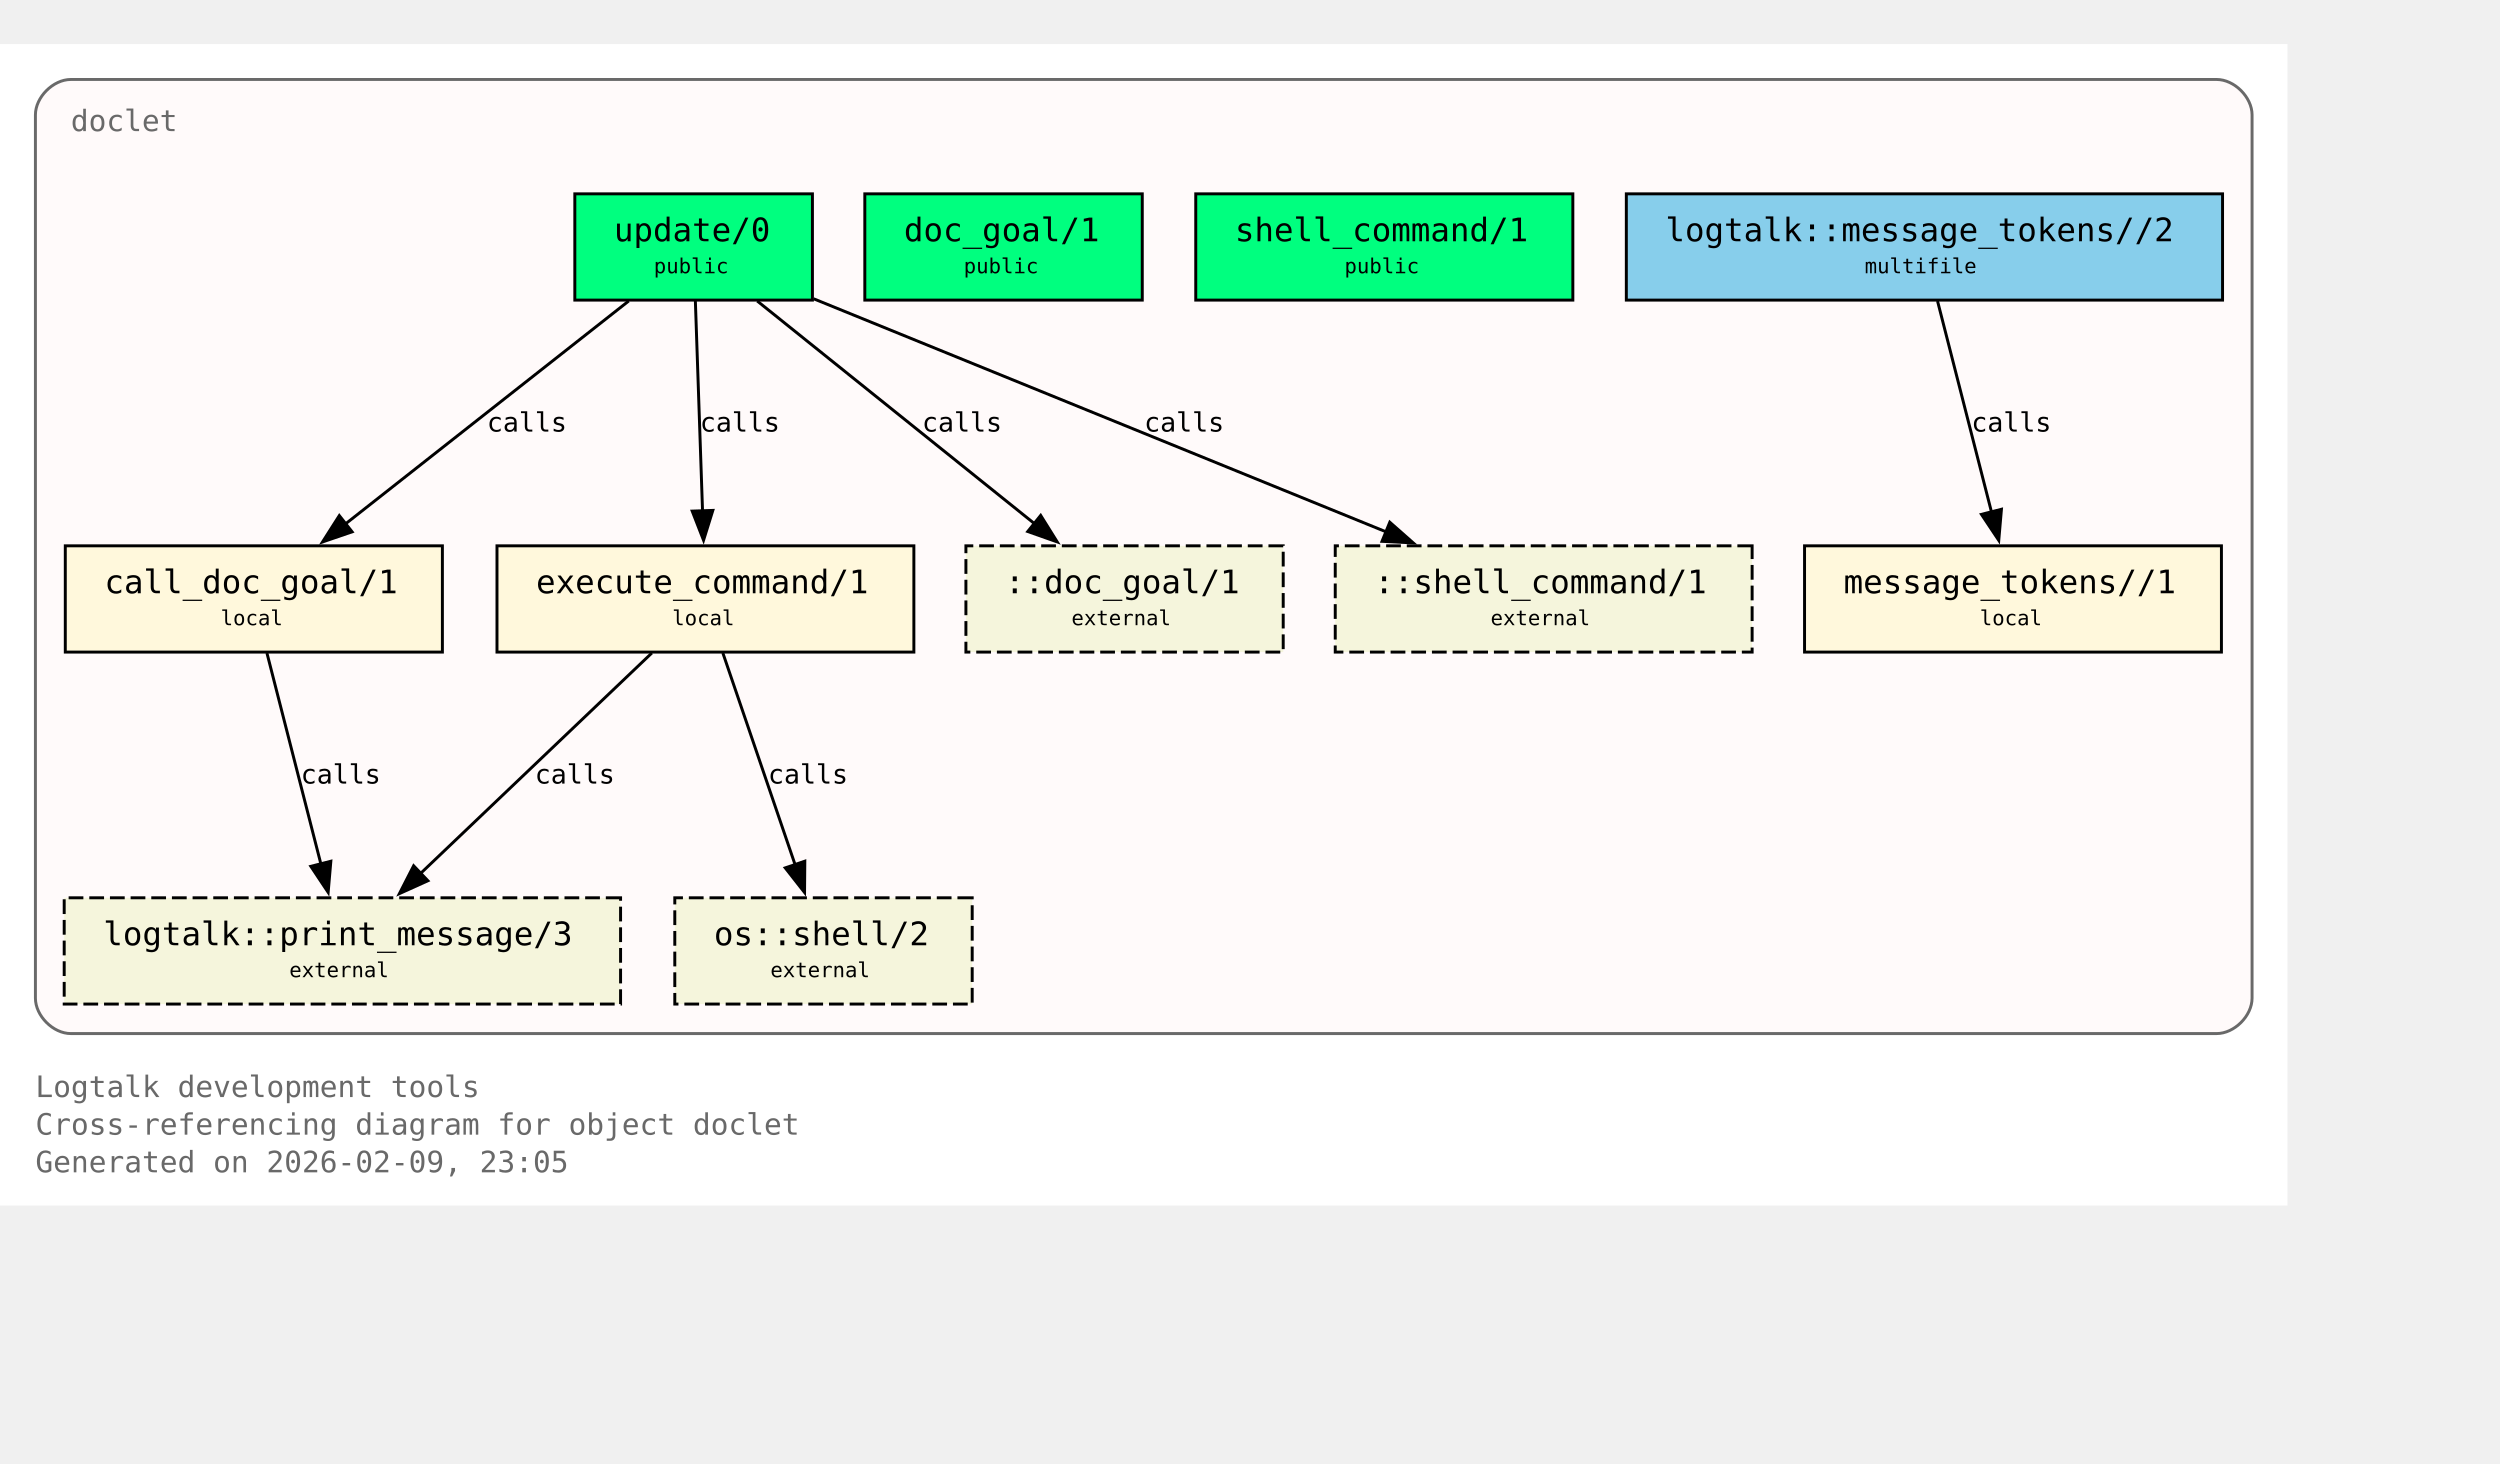
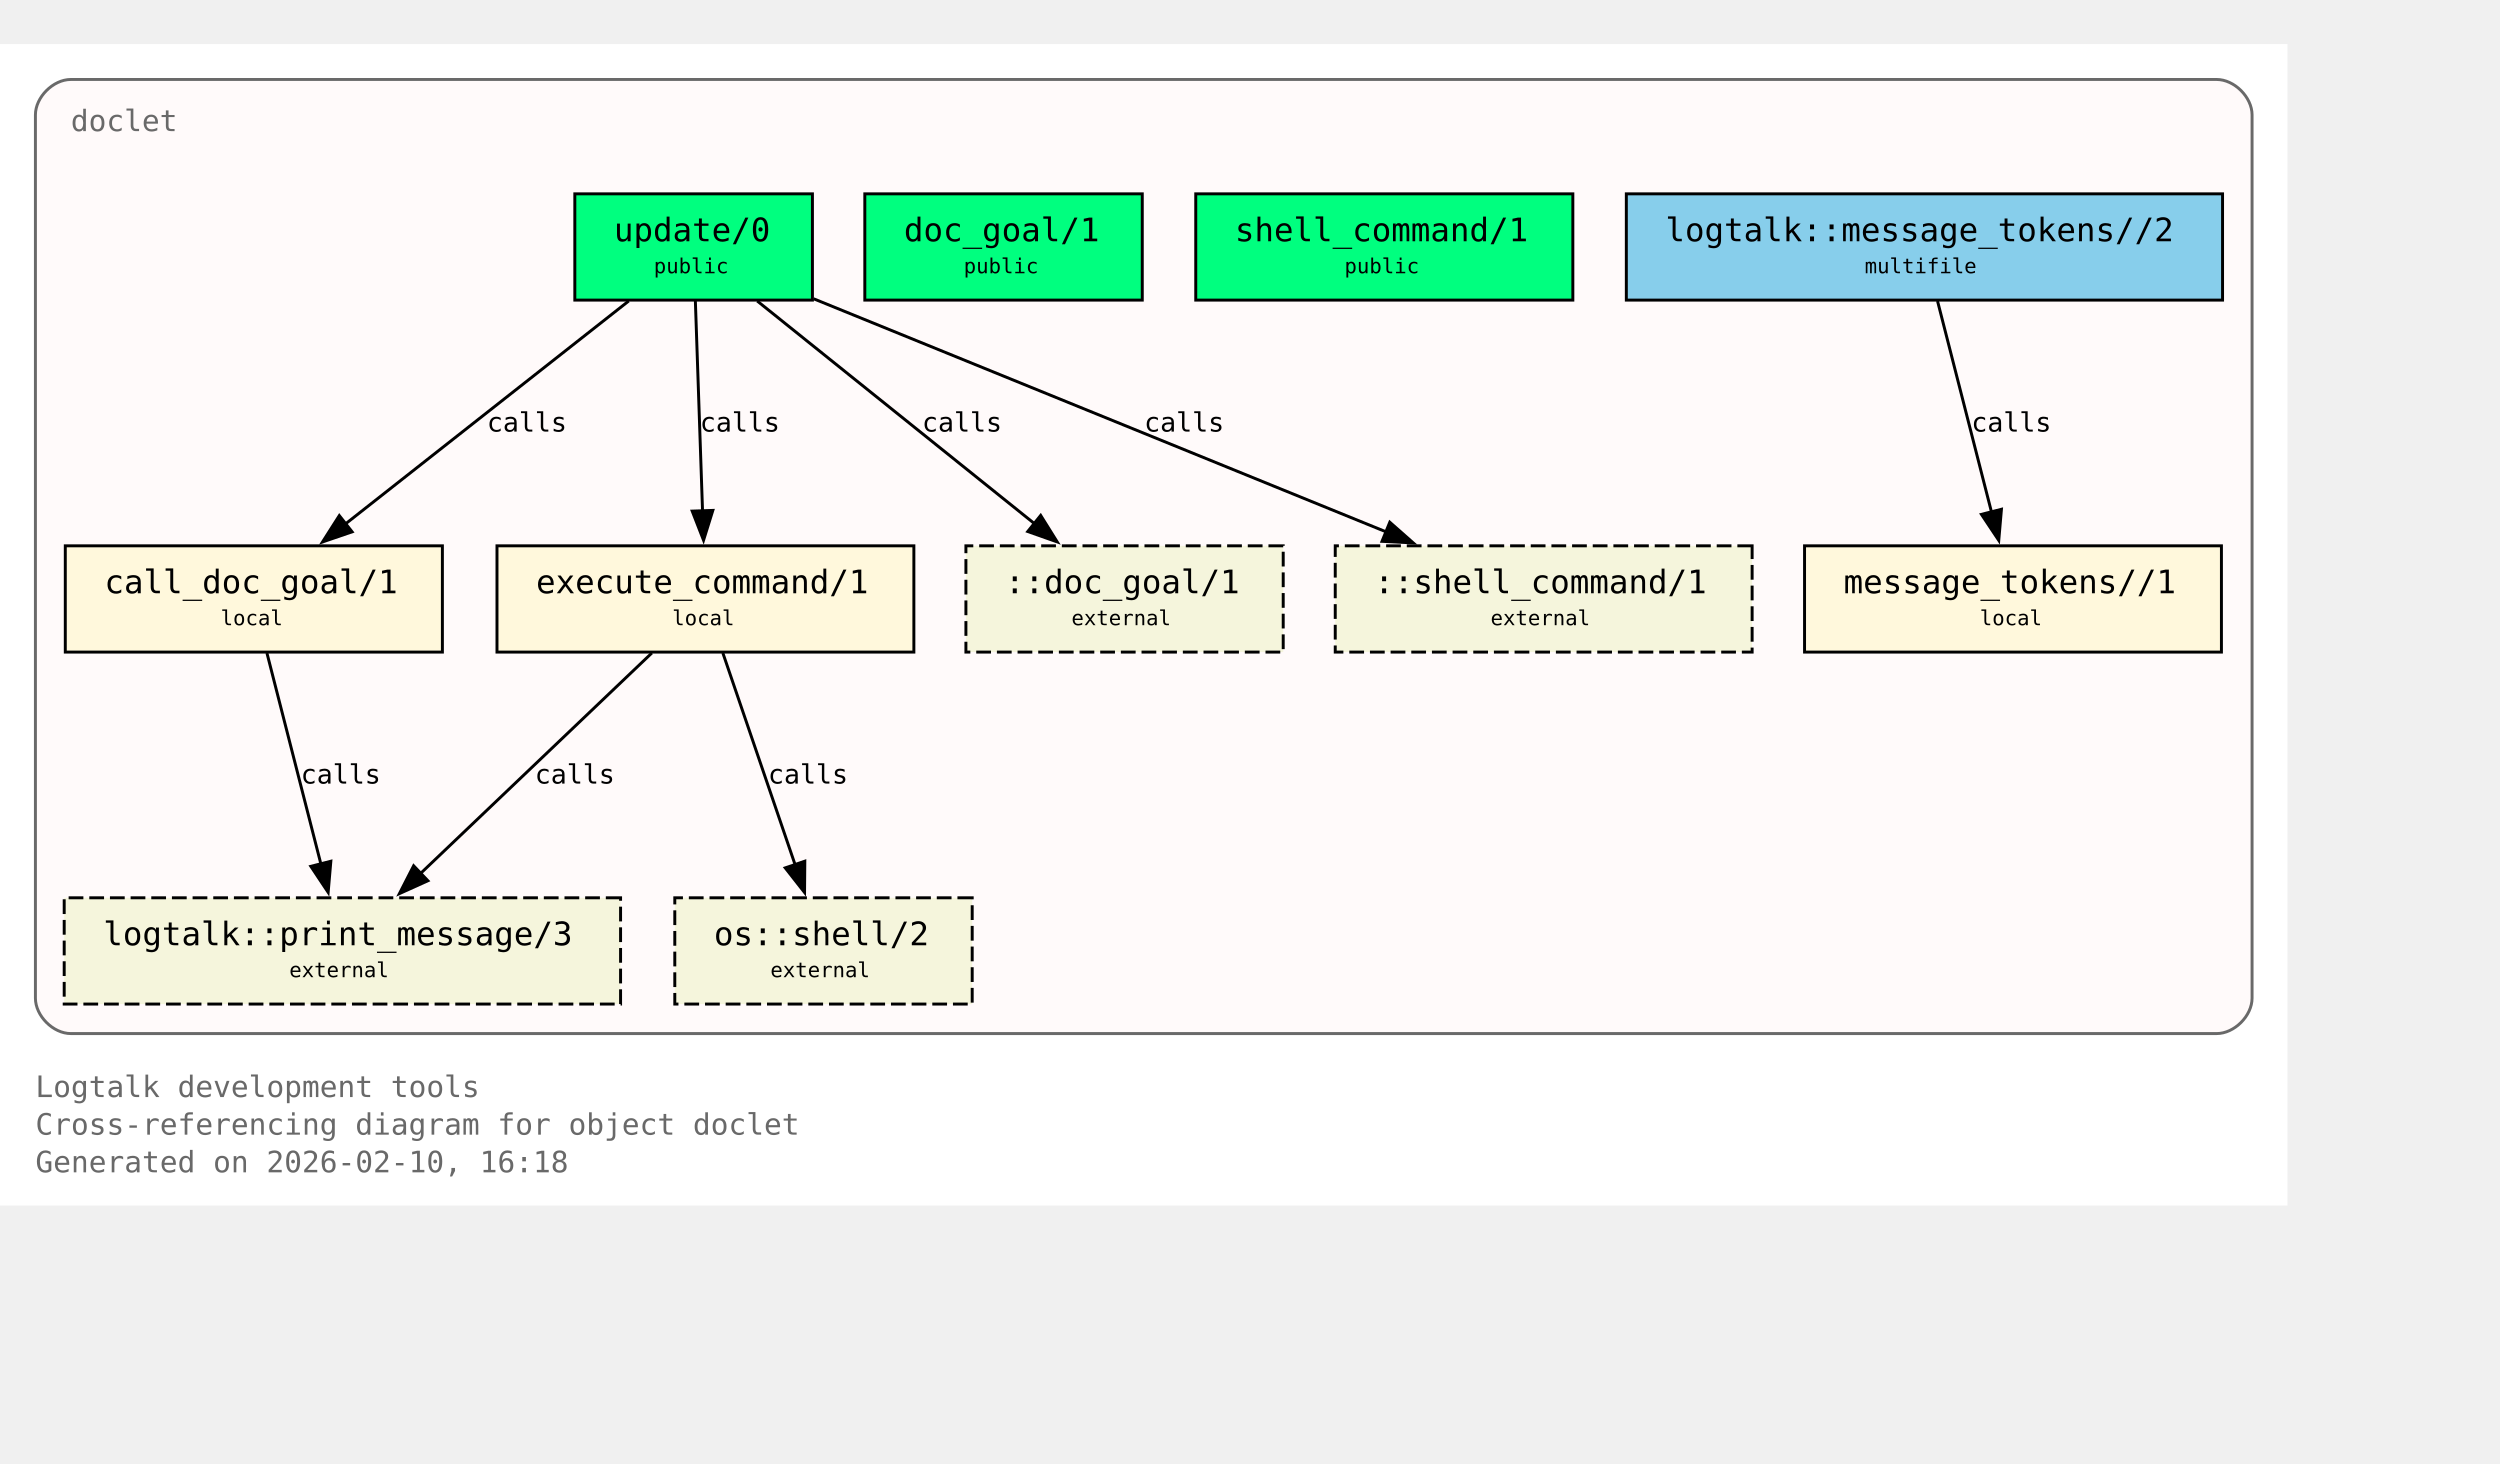
<svg xmlns="http://www.w3.org/2000/svg" xmlns:xlink="http://www.w3.org/1999/xlink" width="919pt" height="538pt" viewBox="72.00 72.00 847.00 466.00">
  <g id="graph0" class="graph" transform="scale(1 1) rotate(0) translate(76 461.5)">
    <polygon fill="white" stroke="none" points="-4,4 -4,-389.5 771,-389.5 771,4 -4,4" />
    <text xml:space="preserve" text-anchor="start" x="8" y="-32.75" font-family="Monospace" font-size="10.00" fill="dimgray">Logtalk development tools</text>
    <text xml:space="preserve" text-anchor="start" x="8" y="-20" font-family="Monospace" font-size="10.00" fill="dimgray">Cross-referencing diagram for object doclet</text>
-     <text xml:space="preserve" text-anchor="start" x="8" y="-7.25" font-family="Monospace" font-size="10.00" fill="dimgray">Generated on 2026-02-09, 23:05</text>
+     <text xml:space="preserve" text-anchor="start" x="8" y="-7.25" font-family="Monospace" font-size="10.00" fill="dimgray">Generated on 2026-02-10, 16:18</text>
    <g id="clust1" class="cluster">
      <g id="a_clust1">
        <a xlink:title="doclet">
          <path fill="snow" stroke="dimgray" d="M20,-54.25C20,-54.25 747,-54.25 747,-54.25 753,-54.25 759,-60.25 759,-66.25 759,-66.25 759,-365.5 759,-365.5 759,-371.5 753,-377.5 747,-377.5 747,-377.5 20,-377.5 20,-377.5 14,-377.5 8,-371.5 8,-365.5 8,-365.5 8,-66.25 8,-66.25 8,-60.25 14,-54.25 20,-54.25" />
          <g id="a_clust1_0">
-             <a xlink:href="https://github.com/LogtalkDotOrg/logtalk3/tree/6195dd8d87131680bfdc6c8a7e53d28c269d138d/tools/doclet/doclet.lgt#L22" xlink:title="https://github.com/LogtalkDotOrg/logtalk3/tree/6195dd8d87131680bfdc6c8a7e53d28c269d138d/tools/doclet/doclet.lgt#L22">
+             <a xlink:href="https://github.com/LogtalkDotOrg/logtalk3/tree/b31d118e093c5d018f9ec7478942d3b90710a39d/tools/doclet/doclet.lgt#L22" xlink:title="https://github.com/LogtalkDotOrg/logtalk3/tree/b31d118e093c5d018f9ec7478942d3b90710a39d/tools/doclet/doclet.lgt#L22">
              <text xml:space="preserve" text-anchor="start" x="20" y="-360" font-family="Monospace" font-size="10.00" fill="dimgray">doclet</text>
            </a>
          </g>
        </a>
      </g>
    </g>
    <g id="node1" class="node">
      <polygon fill="springgreen" stroke="black" points="271.25,-338.75 190.75,-338.75 190.75,-302.75 271.25,-302.75 271.25,-338.75" />
      <text xml:space="preserve" text-anchor="start" x="198.75" y="-323.45" font-family="Monospace" font-size="9.00"> </text>
      <g id="a_node1_1">
-         <a xlink:href="https://github.com/LogtalkDotOrg/logtalk3/tree/6195dd8d87131680bfdc6c8a7e53d28c269d138d/tools/doclet/doclet.lgt#L40" xlink:title="https://github.com/LogtalkDotOrg/logtalk3/tree/6195dd8d87131680bfdc6c8a7e53d28c269d138d/tools/doclet/doclet.lgt#L40">
+         <a xlink:href="https://github.com/LogtalkDotOrg/logtalk3/tree/b31d118e093c5d018f9ec7478942d3b90710a39d/tools/doclet/doclet.lgt#L40" xlink:title="https://github.com/LogtalkDotOrg/logtalk3/tree/b31d118e093c5d018f9ec7478942d3b90710a39d/tools/doclet/doclet.lgt#L40">
          <text xml:space="preserve" text-anchor="start" x="204" y="-322.68" font-family="Monospace" font-size="11.00">update/0</text>
        </a>
      </g>
      <text xml:space="preserve" text-anchor="start" x="258" y="-323.45" font-family="Monospace" font-size="9.00"> </text>
      <text xml:space="preserve" text-anchor="start" x="198.75" y="-311.07" font-family="Monospace" font-size="9.00"> </text>
      <text xml:space="preserve" text-anchor="start" x="217.5" y="-311.85" font-family="Monospace" font-size="7.00">public</text>
      <text xml:space="preserve" text-anchor="start" x="258" y="-311.07" font-family="Monospace" font-size="9.00"> </text>
    </g>
    <g id="node4" class="node">
      <polygon fill="cornsilk" stroke="black" points="145.88,-219.5 18.12,-219.5 18.12,-183.5 145.88,-183.5 145.88,-219.5" />
      <text xml:space="preserve" text-anchor="start" x="26.12" y="-204.2" font-family="Monospace" font-size="9.00"> </text>
      <g id="a_node4_2">
-         <a xlink:href="https://github.com/LogtalkDotOrg/logtalk3/tree/6195dd8d87131680bfdc6c8a7e53d28c269d138d/tools/doclet/doclet.lgt#L73" xlink:title="https://github.com/LogtalkDotOrg/logtalk3/tree/6195dd8d87131680bfdc6c8a7e53d28c269d138d/tools/doclet/doclet.lgt#L73">
+         <a xlink:href="https://github.com/LogtalkDotOrg/logtalk3/tree/b31d118e093c5d018f9ec7478942d3b90710a39d/tools/doclet/doclet.lgt#L73" xlink:title="https://github.com/LogtalkDotOrg/logtalk3/tree/b31d118e093c5d018f9ec7478942d3b90710a39d/tools/doclet/doclet.lgt#L73">
          <text xml:space="preserve" text-anchor="start" x="31.38" y="-203.43" font-family="Monospace" font-size="11.00">call_doc_goal/1</text>
        </a>
      </g>
      <text xml:space="preserve" text-anchor="start" x="132.62" y="-204.2" font-family="Monospace" font-size="9.00"> </text>
      <text xml:space="preserve" text-anchor="start" x="26.12" y="-191.82" font-family="Monospace" font-size="9.00"> </text>
      <text xml:space="preserve" text-anchor="start" x="70.75" y="-192.6" font-family="Monospace" font-size="7.00">local</text>
      <text xml:space="preserve" text-anchor="start" x="132.62" y="-191.82" font-family="Monospace" font-size="9.00"> </text>
    </g>
    <g id="edge1" class="edge">
      <g id="a_edge1">
-         <a xlink:href="https://github.com/LogtalkDotOrg/logtalk3/tree/6195dd8d87131680bfdc6c8a7e53d28c269d138d/tools/doclet/doclet.lgt#L60" xlink:title="calls">
+         <a xlink:href="https://github.com/LogtalkDotOrg/logtalk3/tree/b31d118e093c5d018f9ec7478942d3b90710a39d/tools/doclet/doclet.lgt#L60" xlink:title="calls">
          <path fill="none" stroke="black" d="M209.01,-302.45C183.59,-282.45 141.58,-249.38 112.89,-226.8" />
          <polygon fill="black" stroke="black" points="115.29,-224.24 105.27,-220.81 110.96,-229.74 115.29,-224.24" />
        </a>
      </g>
      <g id="a_edge1-label">
-         <a xlink:href="https://github.com/LogtalkDotOrg/logtalk3/tree/6195dd8d87131680bfdc6c8a7e53d28c269d138d/tools/doclet/doclet.lgt#L60" xlink:title="https://github.com/LogtalkDotOrg/logtalk3/tree/6195dd8d87131680bfdc6c8a7e53d28c269d138d/tools/doclet/doclet.lgt#L60">
+         <a xlink:href="https://github.com/LogtalkDotOrg/logtalk3/tree/b31d118e093c5d018f9ec7478942d3b90710a39d/tools/doclet/doclet.lgt#L60" xlink:title="https://github.com/LogtalkDotOrg/logtalk3/tree/b31d118e093c5d018f9ec7478942d3b90710a39d/tools/doclet/doclet.lgt#L60">
          <text xml:space="preserve" text-anchor="start" x="160.97" y="-258.2" font-family="Monospace" font-size="9.00">calls</text>
        </a>
      </g>
    </g>
    <g id="node5" class="node">
      <polygon fill="cornsilk" stroke="black" points="305.62,-219.5 164.38,-219.5 164.38,-183.5 305.62,-183.5 305.62,-219.5" />
      <text xml:space="preserve" text-anchor="start" x="172.38" y="-204.2" font-family="Monospace" font-size="9.00"> </text>
      <g id="a_node5_3">
-         <a xlink:href="https://github.com/LogtalkDotOrg/logtalk3/tree/6195dd8d87131680bfdc6c8a7e53d28c269d138d/tools/doclet/doclet.lgt#L85" xlink:title="https://github.com/LogtalkDotOrg/logtalk3/tree/6195dd8d87131680bfdc6c8a7e53d28c269d138d/tools/doclet/doclet.lgt#L85">
+         <a xlink:href="https://github.com/LogtalkDotOrg/logtalk3/tree/b31d118e093c5d018f9ec7478942d3b90710a39d/tools/doclet/doclet.lgt#L85" xlink:title="https://github.com/LogtalkDotOrg/logtalk3/tree/b31d118e093c5d018f9ec7478942d3b90710a39d/tools/doclet/doclet.lgt#L85">
          <text xml:space="preserve" text-anchor="start" x="177.62" y="-203.43" font-family="Monospace" font-size="11.00">execute_command/1</text>
        </a>
      </g>
      <text xml:space="preserve" text-anchor="start" x="292.38" y="-204.2" font-family="Monospace" font-size="9.00"> </text>
      <text xml:space="preserve" text-anchor="start" x="172.38" y="-191.82" font-family="Monospace" font-size="9.00"> </text>
      <text xml:space="preserve" text-anchor="start" x="223.75" y="-192.6" font-family="Monospace" font-size="7.00">local</text>
      <text xml:space="preserve" text-anchor="start" x="292.38" y="-191.82" font-family="Monospace" font-size="9.00"> </text>
    </g>
    <g id="edge2" class="edge">
      <g id="a_edge2">
-         <a xlink:href="https://github.com/LogtalkDotOrg/logtalk3/tree/6195dd8d87131680bfdc6c8a7e53d28c269d138d/tools/doclet/doclet.lgt#L60" xlink:title="calls">
+         <a xlink:href="https://github.com/LogtalkDotOrg/logtalk3/tree/b31d118e093c5d018f9ec7478942d3b90710a39d/tools/doclet/doclet.lgt#L60" xlink:title="calls">
          <path fill="none" stroke="black" d="M231.59,-302.45C232.23,-283.75 233.26,-253.62 234.02,-231.33" />
          <polygon fill="black" stroke="black" points="237.51,-231.5 234.36,-221.38 230.52,-231.26 237.51,-231.5" />
        </a>
      </g>
      <g id="a_edge2-label">
-         <a xlink:href="https://github.com/LogtalkDotOrg/logtalk3/tree/6195dd8d87131680bfdc6c8a7e53d28c269d138d/tools/doclet/doclet.lgt#L60" xlink:title="https://github.com/LogtalkDotOrg/logtalk3/tree/6195dd8d87131680bfdc6c8a7e53d28c269d138d/tools/doclet/doclet.lgt#L60">
+         <a xlink:href="https://github.com/LogtalkDotOrg/logtalk3/tree/b31d118e093c5d018f9ec7478942d3b90710a39d/tools/doclet/doclet.lgt#L60" xlink:title="https://github.com/LogtalkDotOrg/logtalk3/tree/b31d118e093c5d018f9ec7478942d3b90710a39d/tools/doclet/doclet.lgt#L60">
          <text xml:space="preserve" text-anchor="start" x="233.12" y="-258.2" font-family="Monospace" font-size="9.00">calls</text>
        </a>
      </g>
    </g>
    <g id="node10" class="node">
      <polygon fill="beige" stroke="black" stroke-dasharray="5,2" points="430.75,-219.5 323.25,-219.5 323.25,-183.5 430.75,-183.5 430.75,-219.5" />
      <text xml:space="preserve" text-anchor="start" x="331.25" y="-204.2" font-family="Monospace" font-size="9.00"> </text>
      <text xml:space="preserve" text-anchor="start" x="336.5" y="-203.43" font-family="Monospace" font-size="11.00">::doc_goal/1</text>
      <text xml:space="preserve" text-anchor="start" x="417.5" y="-204.2" font-family="Monospace" font-size="9.00"> </text>
      <text xml:space="preserve" text-anchor="start" x="331.25" y="-191.82" font-family="Monospace" font-size="9.00"> </text>
      <text xml:space="preserve" text-anchor="start" x="359" y="-192.6" font-family="Monospace" font-size="7.00">external</text>
      <text xml:space="preserve" text-anchor="start" x="417.5" y="-191.82" font-family="Monospace" font-size="9.00"> </text>
    </g>
    <g id="edge4" class="edge">
      <g id="a_edge4">
-         <a xlink:href="https://github.com/LogtalkDotOrg/logtalk3/tree/6195dd8d87131680bfdc6c8a7e53d28c269d138d/tools/doclet/doclet.lgt#L60" xlink:title="calls">
+         <a xlink:href="https://github.com/LogtalkDotOrg/logtalk3/tree/b31d118e093c5d018f9ec7478942d3b90710a39d/tools/doclet/doclet.lgt#L60" xlink:title="calls">
          <path fill="none" stroke="black" d="M252.54,-302.45C277.45,-282.45 318.62,-249.38 346.74,-226.8" />
          <polygon fill="black" stroke="black" points="348.58,-229.81 354.19,-220.82 344.2,-224.35 348.58,-229.81" />
        </a>
      </g>
      <g id="a_edge4-label">
-         <a xlink:href="https://github.com/LogtalkDotOrg/logtalk3/tree/6195dd8d87131680bfdc6c8a7e53d28c269d138d/tools/doclet/doclet.lgt#L60" xlink:title="https://github.com/LogtalkDotOrg/logtalk3/tree/6195dd8d87131680bfdc6c8a7e53d28c269d138d/tools/doclet/doclet.lgt#L60">
+         <a xlink:href="https://github.com/LogtalkDotOrg/logtalk3/tree/b31d118e093c5d018f9ec7478942d3b90710a39d/tools/doclet/doclet.lgt#L60" xlink:title="https://github.com/LogtalkDotOrg/logtalk3/tree/b31d118e093c5d018f9ec7478942d3b90710a39d/tools/doclet/doclet.lgt#L60">
          <text xml:space="preserve" text-anchor="start" x="308.38" y="-258.2" font-family="Monospace" font-size="9.00">calls</text>
        </a>
      </g>
    </g>
    <g id="node11" class="node">
      <polygon fill="beige" stroke="black" stroke-dasharray="5,2" points="589.62,-219.5 448.38,-219.5 448.38,-183.5 589.62,-183.5 589.62,-219.5" />
      <text xml:space="preserve" text-anchor="start" x="456.38" y="-204.2" font-family="Monospace" font-size="9.00"> </text>
      <text xml:space="preserve" text-anchor="start" x="461.62" y="-203.43" font-family="Monospace" font-size="11.00">::shell_command/1</text>
      <text xml:space="preserve" text-anchor="start" x="576.38" y="-204.2" font-family="Monospace" font-size="9.00"> </text>
      <text xml:space="preserve" text-anchor="start" x="456.38" y="-191.82" font-family="Monospace" font-size="9.00"> </text>
      <text xml:space="preserve" text-anchor="start" x="501" y="-192.6" font-family="Monospace" font-size="7.00">external</text>
      <text xml:space="preserve" text-anchor="start" x="576.38" y="-191.82" font-family="Monospace" font-size="9.00"> </text>
    </g>
    <g id="edge5" class="edge">
      <g id="a_edge5">
-         <a xlink:href="https://github.com/LogtalkDotOrg/logtalk3/tree/6195dd8d87131680bfdc6c8a7e53d28c269d138d/tools/doclet/doclet.lgt#L60" xlink:title="calls">
+         <a xlink:href="https://github.com/LogtalkDotOrg/logtalk3/tree/b31d118e093c5d018f9ec7478942d3b90710a39d/tools/doclet/doclet.lgt#L60" xlink:title="calls">
          <path fill="none" stroke="black" d="M271.65,-303.2C322.49,-282.5 409.65,-247.02 465.76,-224.17" />
          <polygon fill="black" stroke="black" points="466.86,-227.5 474.81,-220.49 464.22,-221.02 466.86,-227.5" />
        </a>
      </g>
      <g id="a_edge5-label">
-         <a xlink:href="https://github.com/LogtalkDotOrg/logtalk3/tree/6195dd8d87131680bfdc6c8a7e53d28c269d138d/tools/doclet/doclet.lgt#L60" xlink:title="https://github.com/LogtalkDotOrg/logtalk3/tree/6195dd8d87131680bfdc6c8a7e53d28c269d138d/tools/doclet/doclet.lgt#L60">
+         <a xlink:href="https://github.com/LogtalkDotOrg/logtalk3/tree/b31d118e093c5d018f9ec7478942d3b90710a39d/tools/doclet/doclet.lgt#L60" xlink:title="https://github.com/LogtalkDotOrg/logtalk3/tree/b31d118e093c5d018f9ec7478942d3b90710a39d/tools/doclet/doclet.lgt#L60">
          <text xml:space="preserve" text-anchor="start" x="383.64" y="-258.2" font-family="Monospace" font-size="9.00">calls</text>
        </a>
      </g>
    </g>
    <g id="node2" class="node">
      <polygon fill="springgreen" stroke="black" points="383,-338.75 289,-338.75 289,-302.75 383,-302.75 383,-338.75" />
      <text xml:space="preserve" text-anchor="start" x="297" y="-323.45" font-family="Monospace" font-size="9.00"> </text>
      <g id="a_node2_4">
-         <a xlink:href="https://github.com/LogtalkDotOrg/logtalk3/tree/6195dd8d87131680bfdc6c8a7e53d28c269d138d/tools/doclet/doclet.lgt#L46" xlink:title="https://github.com/LogtalkDotOrg/logtalk3/tree/6195dd8d87131680bfdc6c8a7e53d28c269d138d/tools/doclet/doclet.lgt#L46">
+         <a xlink:href="https://github.com/LogtalkDotOrg/logtalk3/tree/b31d118e093c5d018f9ec7478942d3b90710a39d/tools/doclet/doclet.lgt#L46" xlink:title="https://github.com/LogtalkDotOrg/logtalk3/tree/b31d118e093c5d018f9ec7478942d3b90710a39d/tools/doclet/doclet.lgt#L46">
          <text xml:space="preserve" text-anchor="start" x="302.25" y="-322.68" font-family="Monospace" font-size="11.00">doc_goal/1</text>
        </a>
      </g>
      <text xml:space="preserve" text-anchor="start" x="369.75" y="-323.45" font-family="Monospace" font-size="9.00"> </text>
      <text xml:space="preserve" text-anchor="start" x="297" y="-311.07" font-family="Monospace" font-size="9.00"> </text>
      <text xml:space="preserve" text-anchor="start" x="322.5" y="-311.85" font-family="Monospace" font-size="7.00">public</text>
      <text xml:space="preserve" text-anchor="start" x="369.75" y="-311.07" font-family="Monospace" font-size="9.00"> </text>
    </g>
    <g id="node3" class="node">
      <polygon fill="springgreen" stroke="black" points="528.88,-338.75 401.12,-338.75 401.12,-302.75 528.88,-302.75 528.88,-338.75" />
      <text xml:space="preserve" text-anchor="start" x="409.12" y="-323.45" font-family="Monospace" font-size="9.00"> </text>
      <g id="a_node3_5">
-         <a xlink:href="https://github.com/LogtalkDotOrg/logtalk3/tree/6195dd8d87131680bfdc6c8a7e53d28c269d138d/tools/doclet/doclet.lgt#L53" xlink:title="https://github.com/LogtalkDotOrg/logtalk3/tree/6195dd8d87131680bfdc6c8a7e53d28c269d138d/tools/doclet/doclet.lgt#L53">
+         <a xlink:href="https://github.com/LogtalkDotOrg/logtalk3/tree/b31d118e093c5d018f9ec7478942d3b90710a39d/tools/doclet/doclet.lgt#L53" xlink:title="https://github.com/LogtalkDotOrg/logtalk3/tree/b31d118e093c5d018f9ec7478942d3b90710a39d/tools/doclet/doclet.lgt#L53">
          <text xml:space="preserve" text-anchor="start" x="414.38" y="-322.68" font-family="Monospace" font-size="11.00">shell_command/1</text>
        </a>
      </g>
      <text xml:space="preserve" text-anchor="start" x="515.62" y="-323.45" font-family="Monospace" font-size="9.00"> </text>
      <text xml:space="preserve" text-anchor="start" x="409.12" y="-311.07" font-family="Monospace" font-size="9.00"> </text>
      <text xml:space="preserve" text-anchor="start" x="451.5" y="-311.85" font-family="Monospace" font-size="7.00">public</text>
      <text xml:space="preserve" text-anchor="start" x="515.62" y="-311.07" font-family="Monospace" font-size="9.00"> </text>
    </g>
    <g id="node8" class="node">
      <polygon fill="beige" stroke="black" stroke-dasharray="5,2" points="206.25,-100.25 17.75,-100.25 17.75,-64.25 206.25,-64.25 206.25,-100.25" />
      <text xml:space="preserve" text-anchor="start" x="25.75" y="-84.95" font-family="Monospace" font-size="9.00"> </text>
      <g id="a_node8_6">
        <a xlink:href="https://logtalk.org/library/logtalk_0.html#print-message-3" xlink:title="https://logtalk.org/library/logtalk_0.html#print-message-3">
          <text xml:space="preserve" text-anchor="start" x="31" y="-84.17" font-family="Monospace" font-size="11.00">logtalk::print_message/3</text>
        </a>
      </g>
      <text xml:space="preserve" text-anchor="start" x="193" y="-84.95" font-family="Monospace" font-size="9.00"> </text>
      <text xml:space="preserve" text-anchor="start" x="25.75" y="-72.58" font-family="Monospace" font-size="9.00"> </text>
      <text xml:space="preserve" text-anchor="start" x="94" y="-73.35" font-family="Monospace" font-size="7.00">external</text>
      <text xml:space="preserve" text-anchor="start" x="193" y="-72.58" font-family="Monospace" font-size="9.00"> </text>
    </g>
    <g id="edge6" class="edge">
      <g id="a_edge6">
-         <a xlink:href="https://github.com/LogtalkDotOrg/logtalk3/tree/6195dd8d87131680bfdc6c8a7e53d28c269d138d/tools/doclet/doclet.lgt#L73" xlink:title="calls">
+         <a xlink:href="https://github.com/LogtalkDotOrg/logtalk3/tree/b31d118e093c5d018f9ec7478942d3b90710a39d/tools/doclet/doclet.lgt#L73" xlink:title="calls">
          <path fill="none" stroke="black" d="M86.43,-183.2C91.23,-164.41 98.99,-134.09 104.7,-111.77" />
          <polygon fill="black" stroke="black" points="108.09,-112.64 107.18,-102.09 101.31,-110.91 108.09,-112.64" />
        </a>
      </g>
      <g id="a_edge6-label">
-         <a xlink:href="https://github.com/LogtalkDotOrg/logtalk3/tree/6195dd8d87131680bfdc6c8a7e53d28c269d138d/tools/doclet/doclet.lgt#L73" xlink:title="https://github.com/LogtalkDotOrg/logtalk3/tree/6195dd8d87131680bfdc6c8a7e53d28c269d138d/tools/doclet/doclet.lgt#L73">
+         <a xlink:href="https://github.com/LogtalkDotOrg/logtalk3/tree/b31d118e093c5d018f9ec7478942d3b90710a39d/tools/doclet/doclet.lgt#L73" xlink:title="https://github.com/LogtalkDotOrg/logtalk3/tree/b31d118e093c5d018f9ec7478942d3b90710a39d/tools/doclet/doclet.lgt#L73">
          <text xml:space="preserve" text-anchor="start" x="97.9" y="-138.95" font-family="Monospace" font-size="9.00">calls</text>
        </a>
      </g>
    </g>
    <g id="edge7" class="edge">
      <g id="a_edge7">
-         <a xlink:href="https://github.com/LogtalkDotOrg/logtalk3/tree/6195dd8d87131680bfdc6c8a7e53d28c269d138d/tools/doclet/doclet.lgt#L85" xlink:title="calls">
+         <a xlink:href="https://github.com/LogtalkDotOrg/logtalk3/tree/b31d118e093c5d018f9ec7478942d3b90710a39d/tools/doclet/doclet.lgt#L85" xlink:title="calls">
          <path fill="none" stroke="black" d="M216.85,-183.2C196.14,-163.46 162.08,-130.99 138.42,-108.44" />
          <polygon fill="black" stroke="black" points="140.97,-106.03 131.32,-101.67 136.14,-111.1 140.97,-106.03" />
        </a>
      </g>
      <g id="a_edge7-label">
-         <a xlink:href="https://github.com/LogtalkDotOrg/logtalk3/tree/6195dd8d87131680bfdc6c8a7e53d28c269d138d/tools/doclet/doclet.lgt#L85" xlink:title="https://github.com/LogtalkDotOrg/logtalk3/tree/6195dd8d87131680bfdc6c8a7e53d28c269d138d/tools/doclet/doclet.lgt#L85">
+         <a xlink:href="https://github.com/LogtalkDotOrg/logtalk3/tree/b31d118e093c5d018f9ec7478942d3b90710a39d/tools/doclet/doclet.lgt#L85" xlink:title="https://github.com/LogtalkDotOrg/logtalk3/tree/b31d118e093c5d018f9ec7478942d3b90710a39d/tools/doclet/doclet.lgt#L85">
          <text xml:space="preserve" text-anchor="start" x="177.19" y="-138.95" font-family="Monospace" font-size="9.00">calls</text>
        </a>
      </g>
    </g>
    <g id="node9" class="node">
      <polygon fill="beige" stroke="black" stroke-dasharray="5,2" points="325.38,-100.25 224.62,-100.25 224.62,-64.25 325.38,-64.25 325.38,-100.25" />
      <text xml:space="preserve" text-anchor="start" x="232.62" y="-84.95" font-family="Monospace" font-size="9.00"> </text>
      <g id="a_node9_7">
        <a xlink:href="https://logtalk.org/library/osp_0.html#shell-2" xlink:title="https://logtalk.org/library/osp_0.html#shell-2">
          <text xml:space="preserve" text-anchor="start" x="237.88" y="-84.17" font-family="Monospace" font-size="11.00">os::shell/2</text>
        </a>
      </g>
      <text xml:space="preserve" text-anchor="start" x="312.12" y="-84.95" font-family="Monospace" font-size="9.00"> </text>
      <text xml:space="preserve" text-anchor="start" x="232.62" y="-72.58" font-family="Monospace" font-size="9.00"> </text>
      <text xml:space="preserve" text-anchor="start" x="257" y="-73.35" font-family="Monospace" font-size="7.00">external</text>
      <text xml:space="preserve" text-anchor="start" x="312.12" y="-72.58" font-family="Monospace" font-size="9.00"> </text>
    </g>
    <g id="edge8" class="edge">
      <g id="a_edge8">
-         <a xlink:href="https://github.com/LogtalkDotOrg/logtalk3/tree/6195dd8d87131680bfdc6c8a7e53d28c269d138d/tools/doclet/doclet.lgt#L85" xlink:title="calls">
+         <a xlink:href="https://github.com/LogtalkDotOrg/logtalk3/tree/b31d118e093c5d018f9ec7478942d3b90710a39d/tools/doclet/doclet.lgt#L85" xlink:title="calls">
          <path fill="none" stroke="black" d="M240.9,-183.2C247.34,-164.32 257.75,-133.81 265.38,-111.46" />
          <polygon fill="black" stroke="black" points="268.67,-112.65 268.58,-102.05 262.04,-110.39 268.67,-112.65" />
        </a>
      </g>
      <g id="a_edge8-label">
-         <a xlink:href="https://github.com/LogtalkDotOrg/logtalk3/tree/6195dd8d87131680bfdc6c8a7e53d28c269d138d/tools/doclet/doclet.lgt#L85" xlink:title="https://github.com/LogtalkDotOrg/logtalk3/tree/6195dd8d87131680bfdc6c8a7e53d28c269d138d/tools/doclet/doclet.lgt#L85">
+         <a xlink:href="https://github.com/LogtalkDotOrg/logtalk3/tree/b31d118e093c5d018f9ec7478942d3b90710a39d/tools/doclet/doclet.lgt#L85" xlink:title="https://github.com/LogtalkDotOrg/logtalk3/tree/b31d118e093c5d018f9ec7478942d3b90710a39d/tools/doclet/doclet.lgt#L85">
          <text xml:space="preserve" text-anchor="start" x="256.2" y="-138.95" font-family="Monospace" font-size="9.00">calls</text>
        </a>
      </g>
    </g>
    <g id="node6" class="node">
      <polygon fill="cornsilk" stroke="black" points="748.62,-219.5 607.38,-219.5 607.38,-183.5 748.62,-183.5 748.62,-219.5" />
      <text xml:space="preserve" text-anchor="start" x="615.38" y="-204.2" font-family="Monospace" font-size="9.00"> </text>
      <g id="a_node6_8">
-         <a xlink:href="https://github.com/LogtalkDotOrg/logtalk3/tree/6195dd8d87131680bfdc6c8a7e53d28c269d138d/tools/doclet/doclet.lgt#L102" xlink:title="https://github.com/LogtalkDotOrg/logtalk3/tree/6195dd8d87131680bfdc6c8a7e53d28c269d138d/tools/doclet/doclet.lgt#L102">
+         <a xlink:href="https://github.com/LogtalkDotOrg/logtalk3/tree/b31d118e093c5d018f9ec7478942d3b90710a39d/tools/doclet/doclet.lgt#L102" xlink:title="https://github.com/LogtalkDotOrg/logtalk3/tree/b31d118e093c5d018f9ec7478942d3b90710a39d/tools/doclet/doclet.lgt#L102">
          <text xml:space="preserve" text-anchor="start" x="620.62" y="-203.43" font-family="Monospace" font-size="11.00">message_tokens//1</text>
        </a>
      </g>
      <text xml:space="preserve" text-anchor="start" x="735.38" y="-204.2" font-family="Monospace" font-size="9.00"> </text>
      <text xml:space="preserve" text-anchor="start" x="615.38" y="-191.82" font-family="Monospace" font-size="9.00"> </text>
      <text xml:space="preserve" text-anchor="start" x="666.75" y="-192.6" font-family="Monospace" font-size="7.00">local</text>
      <text xml:space="preserve" text-anchor="start" x="735.38" y="-191.82" font-family="Monospace" font-size="9.00"> </text>
    </g>
    <g id="node7" class="node">
      <polygon fill="skyblue" stroke="black" points="749,-338.75 547,-338.75 547,-302.75 749,-302.75 749,-338.75" />
      <text xml:space="preserve" text-anchor="start" x="555" y="-323.45" font-family="Monospace" font-size="9.00"> </text>
      <g id="a_node7_9">
-         <a xlink:href="https://github.com/LogtalkDotOrg/logtalk3/tree/6195dd8d87131680bfdc6c8a7e53d28c269d138d/tools/doclet/doclet.lgt#L99" xlink:title="https://github.com/LogtalkDotOrg/logtalk3/tree/6195dd8d87131680bfdc6c8a7e53d28c269d138d/tools/doclet/doclet.lgt#L99">
+         <a xlink:href="https://github.com/LogtalkDotOrg/logtalk3/tree/b31d118e093c5d018f9ec7478942d3b90710a39d/tools/doclet/doclet.lgt#L99" xlink:title="https://github.com/LogtalkDotOrg/logtalk3/tree/b31d118e093c5d018f9ec7478942d3b90710a39d/tools/doclet/doclet.lgt#L99">
          <text xml:space="preserve" text-anchor="start" x="560.25" y="-322.68" font-family="Monospace" font-size="11.00">logtalk::message_tokens//2</text>
        </a>
      </g>
      <text xml:space="preserve" text-anchor="start" x="735.75" y="-323.45" font-family="Monospace" font-size="9.00"> </text>
      <text xml:space="preserve" text-anchor="start" x="555" y="-311.07" font-family="Monospace" font-size="9.00"> </text>
      <text xml:space="preserve" text-anchor="start" x="627.75" y="-311.85" font-family="Monospace" font-size="7.00">multifile</text>
      <text xml:space="preserve" text-anchor="start" x="735.75" y="-311.07" font-family="Monospace" font-size="9.00"> </text>
    </g>
    <g id="edge3" class="edge">
      <g id="a_edge3">
-         <a xlink:href="https://github.com/LogtalkDotOrg/logtalk3/tree/6195dd8d87131680bfdc6c8a7e53d28c269d138d/tools/doclet/doclet.lgt#L99" xlink:title="calls">
+         <a xlink:href="https://github.com/LogtalkDotOrg/logtalk3/tree/b31d118e093c5d018f9ec7478942d3b90710a39d/tools/doclet/doclet.lgt#L99" xlink:title="calls">
          <path fill="none" stroke="black" d="M652.43,-302.45C657.23,-283.66 664.99,-253.34 670.7,-231.02" />
          <polygon fill="black" stroke="black" points="674.09,-231.89 673.18,-221.34 667.31,-230.16 674.09,-231.89" />
        </a>
      </g>
      <g id="a_edge3-label">
-         <a xlink:href="https://github.com/LogtalkDotOrg/logtalk3/tree/6195dd8d87131680bfdc6c8a7e53d28c269d138d/tools/doclet/doclet.lgt#L99" xlink:title="https://github.com/LogtalkDotOrg/logtalk3/tree/6195dd8d87131680bfdc6c8a7e53d28c269d138d/tools/doclet/doclet.lgt#L99">
+         <a xlink:href="https://github.com/LogtalkDotOrg/logtalk3/tree/b31d118e093c5d018f9ec7478942d3b90710a39d/tools/doclet/doclet.lgt#L99" xlink:title="https://github.com/LogtalkDotOrg/logtalk3/tree/b31d118e093c5d018f9ec7478942d3b90710a39d/tools/doclet/doclet.lgt#L99">
          <text xml:space="preserve" text-anchor="start" x="663.9" y="-258.2" font-family="Monospace" font-size="9.00">calls</text>
        </a>
      </g>
    </g>
  </g>
</svg>
